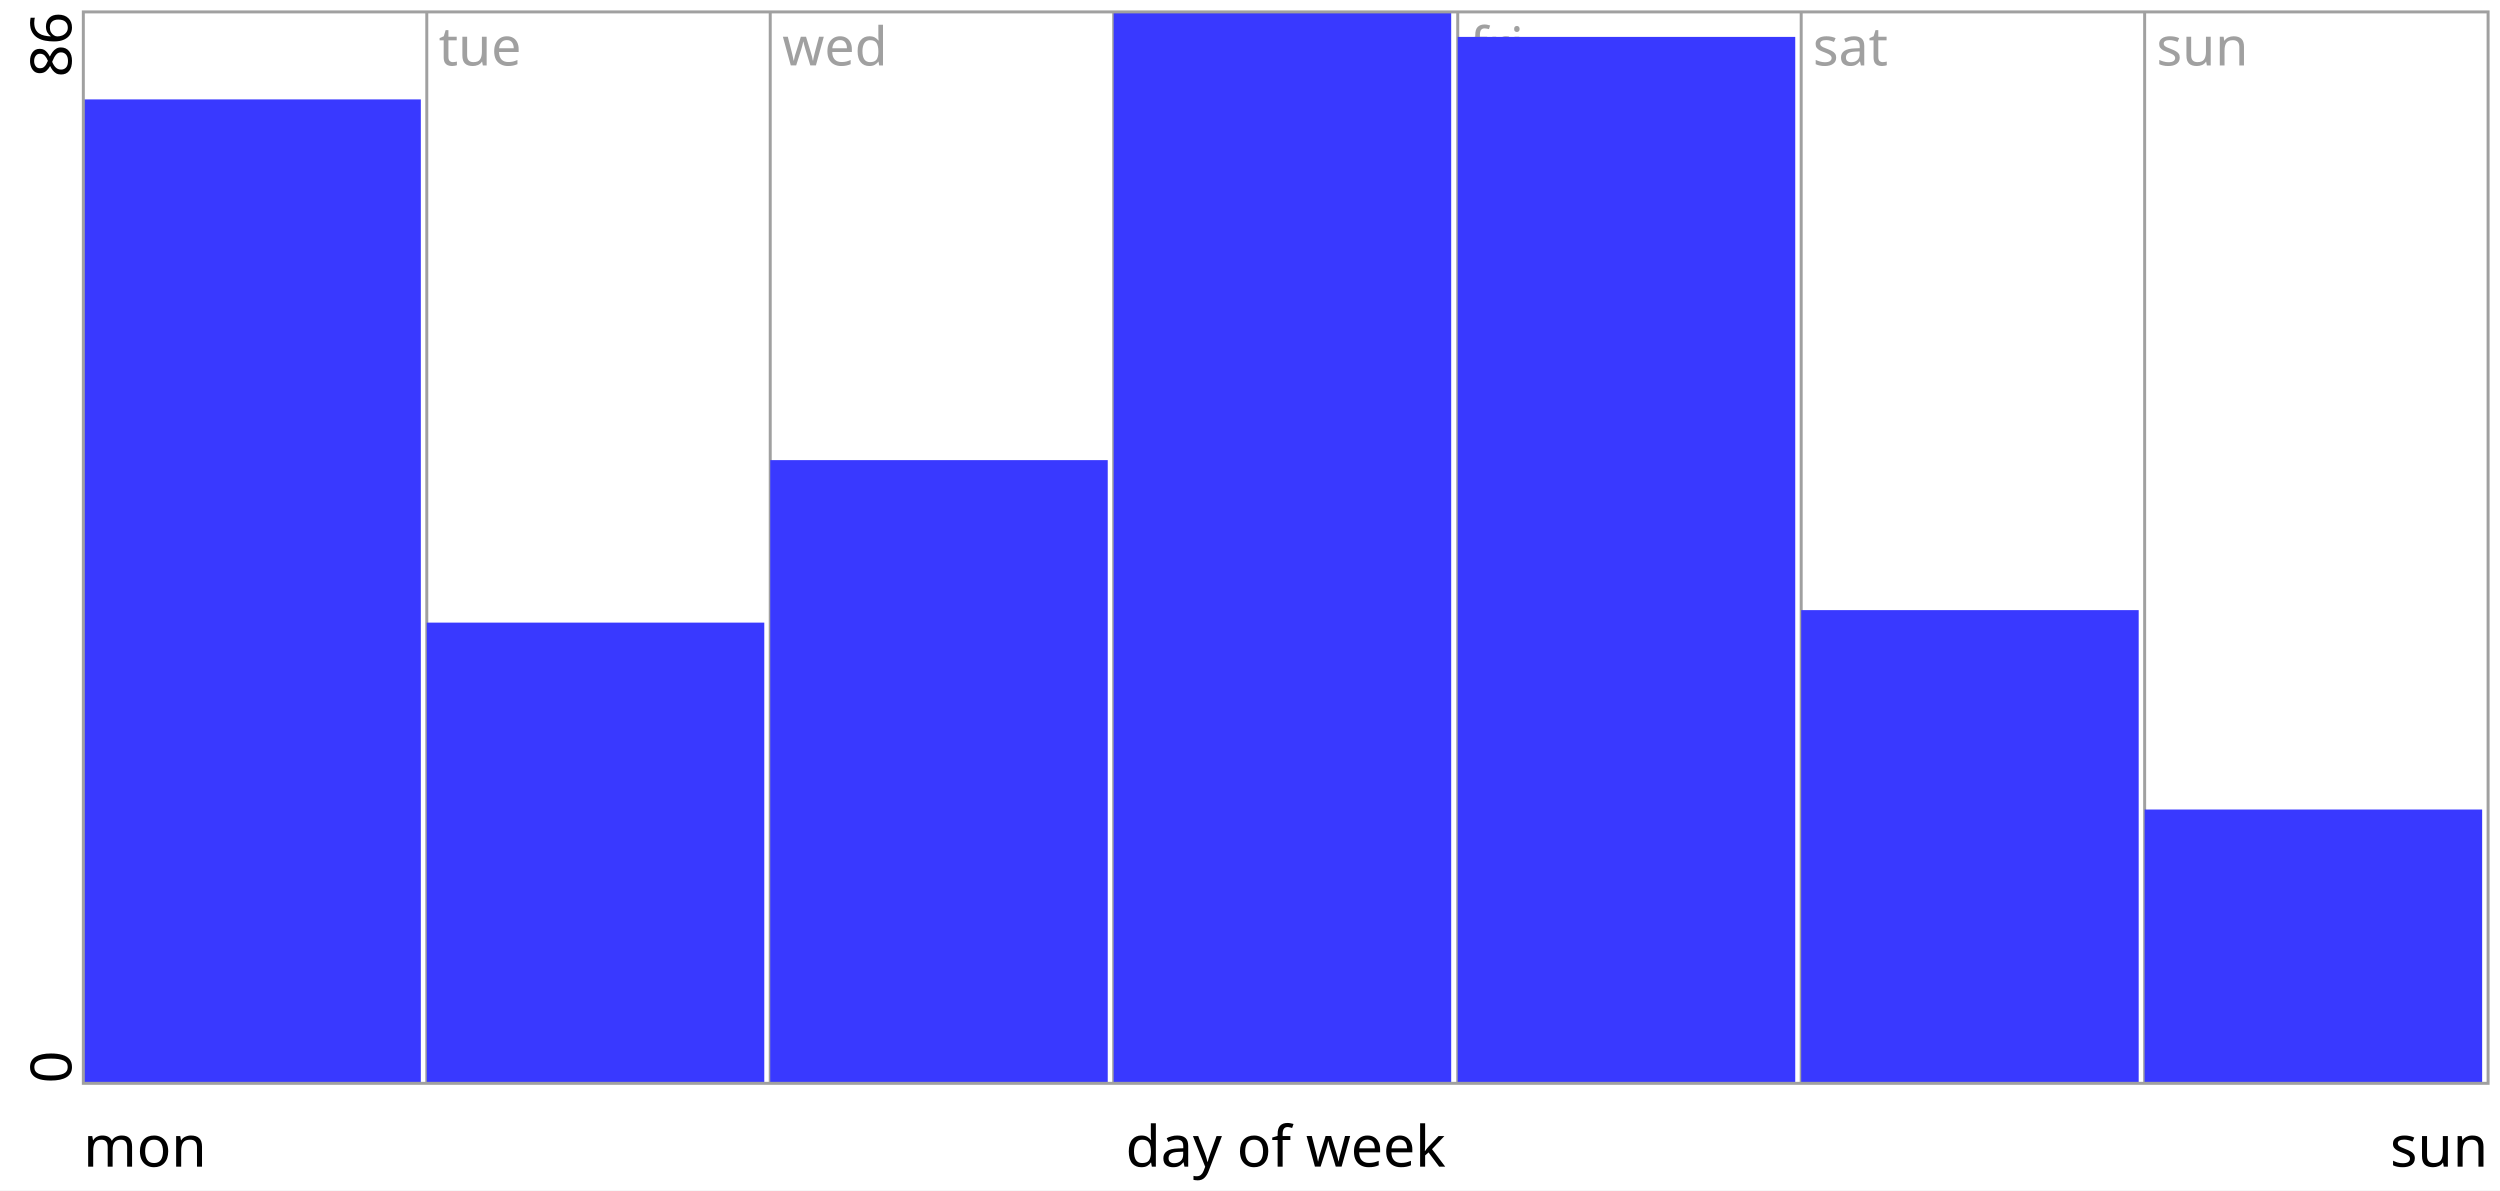
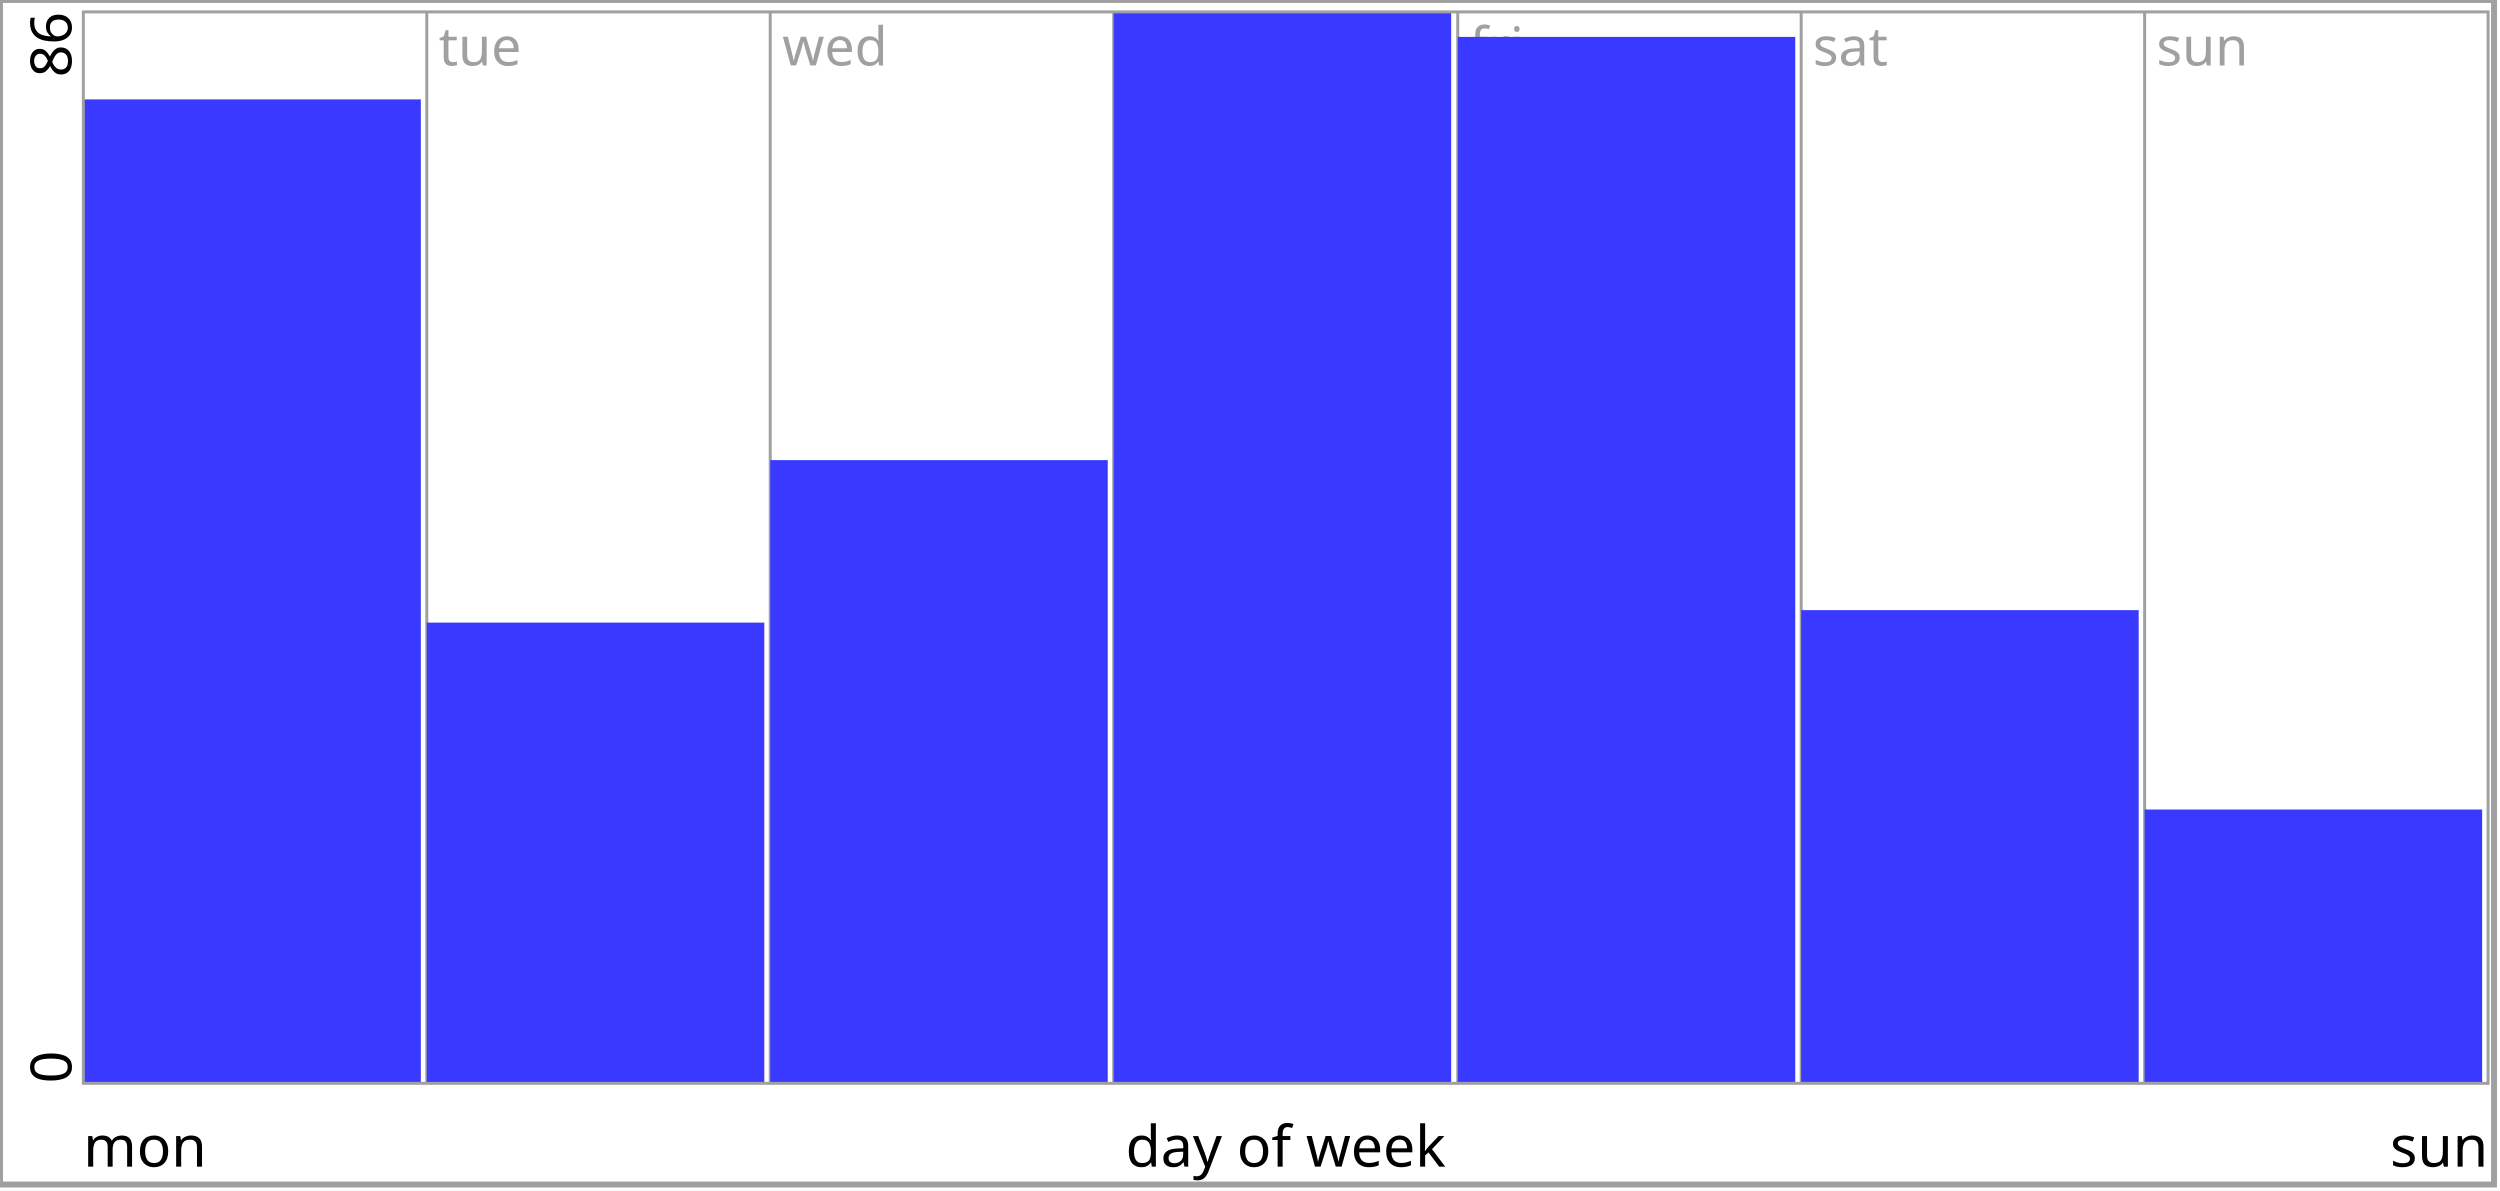
- <svg xmlns="http://www.w3.org/2000/svg" id="timep_2286562040" x="0" y="0" width="420" height="200">
+ <svg xmlns="http://www.w3.org/2000/svg" id="timep_2286562040" x="0" y="0" width="420" height="200" font-family="'Noto Sans', sans-serif">
  <rect x="0" y="0" width="420" height="200" fill="#ffffff" />
  <line x1="71.7" y1="2.0" x2="71.7" y2="182.0" stroke="#a0a0a0" stroke-width="0.5" />
-   <text x="73.71" text-anchor="start" y="11.0" font-family="'Noto Sans', sans-serif" fill="#a0a0a0" font-size="9.0px">tue</text>
+   <text x="73.714" text-anchor="start" y="11.0" font-family="'Noto Sans', sans-serif" fill="#a0a0a0" font-size="9.0px">tue</text>
  <line x1="129.4" y1="2.0" x2="129.4" y2="182.0" stroke="#a0a0a0" stroke-width="0.5" />
-   <text x="131.43" text-anchor="start" y="11.0" font-family="'Noto Sans', sans-serif" fill="#a0a0a0" font-size="9.0px">wed</text>
+   <text x="131.429" text-anchor="start" y="11.0" font-family="'Noto Sans', sans-serif" fill="#a0a0a0" font-size="9.0px">wed</text>
  <line x1="187.1" y1="2.0" x2="187.1" y2="182.0" stroke="#a0a0a0" stroke-width="0.5" />
-   <text x="189.14" text-anchor="start" y="11.0" font-family="'Noto Sans', sans-serif" fill="#a0a0a0" font-size="9.0px">thu</text>
+   <text x="189.143" text-anchor="start" y="11.0" font-family="'Noto Sans', sans-serif" fill="#a0a0a0" font-size="9.0px">thu</text>
  <line x1="244.9" y1="2.0" x2="244.9" y2="182.0" stroke="#a0a0a0" stroke-width="0.5" />
-   <text x="246.86" text-anchor="start" y="11.0" font-family="'Noto Sans', sans-serif" fill="#a0a0a0" font-size="9.0px">fri</text>
+   <text x="246.857" text-anchor="start" y="11.0" font-family="'Noto Sans', sans-serif" fill="#a0a0a0" font-size="9.0px">fri</text>
  <line x1="302.6" y1="2.0" x2="302.6" y2="182.0" stroke="#a0a0a0" stroke-width="0.5" />
-   <text x="304.57" text-anchor="start" y="11.0" font-family="'Noto Sans', sans-serif" fill="#a0a0a0" font-size="9.0px">sat</text>
+   <text x="304.571" text-anchor="start" y="11.0" font-family="'Noto Sans', sans-serif" fill="#a0a0a0" font-size="9.0px">sat</text>
  <line x1="360.3" y1="2.0" x2="360.3" y2="182.0" stroke="#a0a0a0" stroke-width="0.5" />
-   <text x="362.29" text-anchor="start" y="11.0" font-family="'Noto Sans', sans-serif" fill="#a0a0a0" font-size="9.0px">sun</text>
+   <text x="362.286" text-anchor="start" y="11.0" font-family="'Noto Sans', sans-serif" fill="#a0a0a0" font-size="9.0px">sun</text>
  <rect x="14.0" y="16.7" width="56.7" height="165.3" fill="#3939ff" />
  <rect x="71.7" y="104.6" width="56.7" height="77.4" fill="#3939ff" />
  <rect x="129.4" y="77.3" width="56.7" height="104.7" fill="#3939ff" />
  <rect x="187.1" y="2.0" width="56.7" height="180.0" fill="#3939ff" />
  <rect x="244.9" y="6.2" width="56.7" height="175.8" fill="#3939ff" />
  <rect x="302.6" y="102.5" width="56.7" height="79.5" fill="#3939ff" />
  <rect x="360.3" y="136.0" width="56.7" height="46.0" fill="#3939ff" />
  <rect x="14" y="2" width="404" height="180" stroke="#a0a0a0" fill="none" stroke-width="0.5" />
  <text x="12" text-anchor="end" y="2" font-family="'Noto Sans', sans-serif" fill="#000000" font-size="9.6px" transform="rotate(270,12,2)">86</text>
  <text x="12" text-anchor="start" y="182" font-family="'Noto Sans', sans-serif" fill="#000000" font-size="9.6px" transform="rotate(270,12,182)">0</text>
  <text x="14" text-anchor="start" y="196" font-family="'Noto Sans', sans-serif" fill="#000000" font-size="9.6px">mon</text>
  <text x="216.0" text-anchor="middle" y="196" font-family="'Noto Sans', sans-serif" fill="#000000" font-size="9.6px">day of week</text>
  <text x="418" text-anchor="end" y="196" font-family="'Noto Sans', sans-serif" fill="#000000" font-size="9.6px">sun</text>
+   <rect x="0" y="0" width="419" height="199" fill="none" stroke="#a0a0a0" stroke-width="1" />
</svg>
